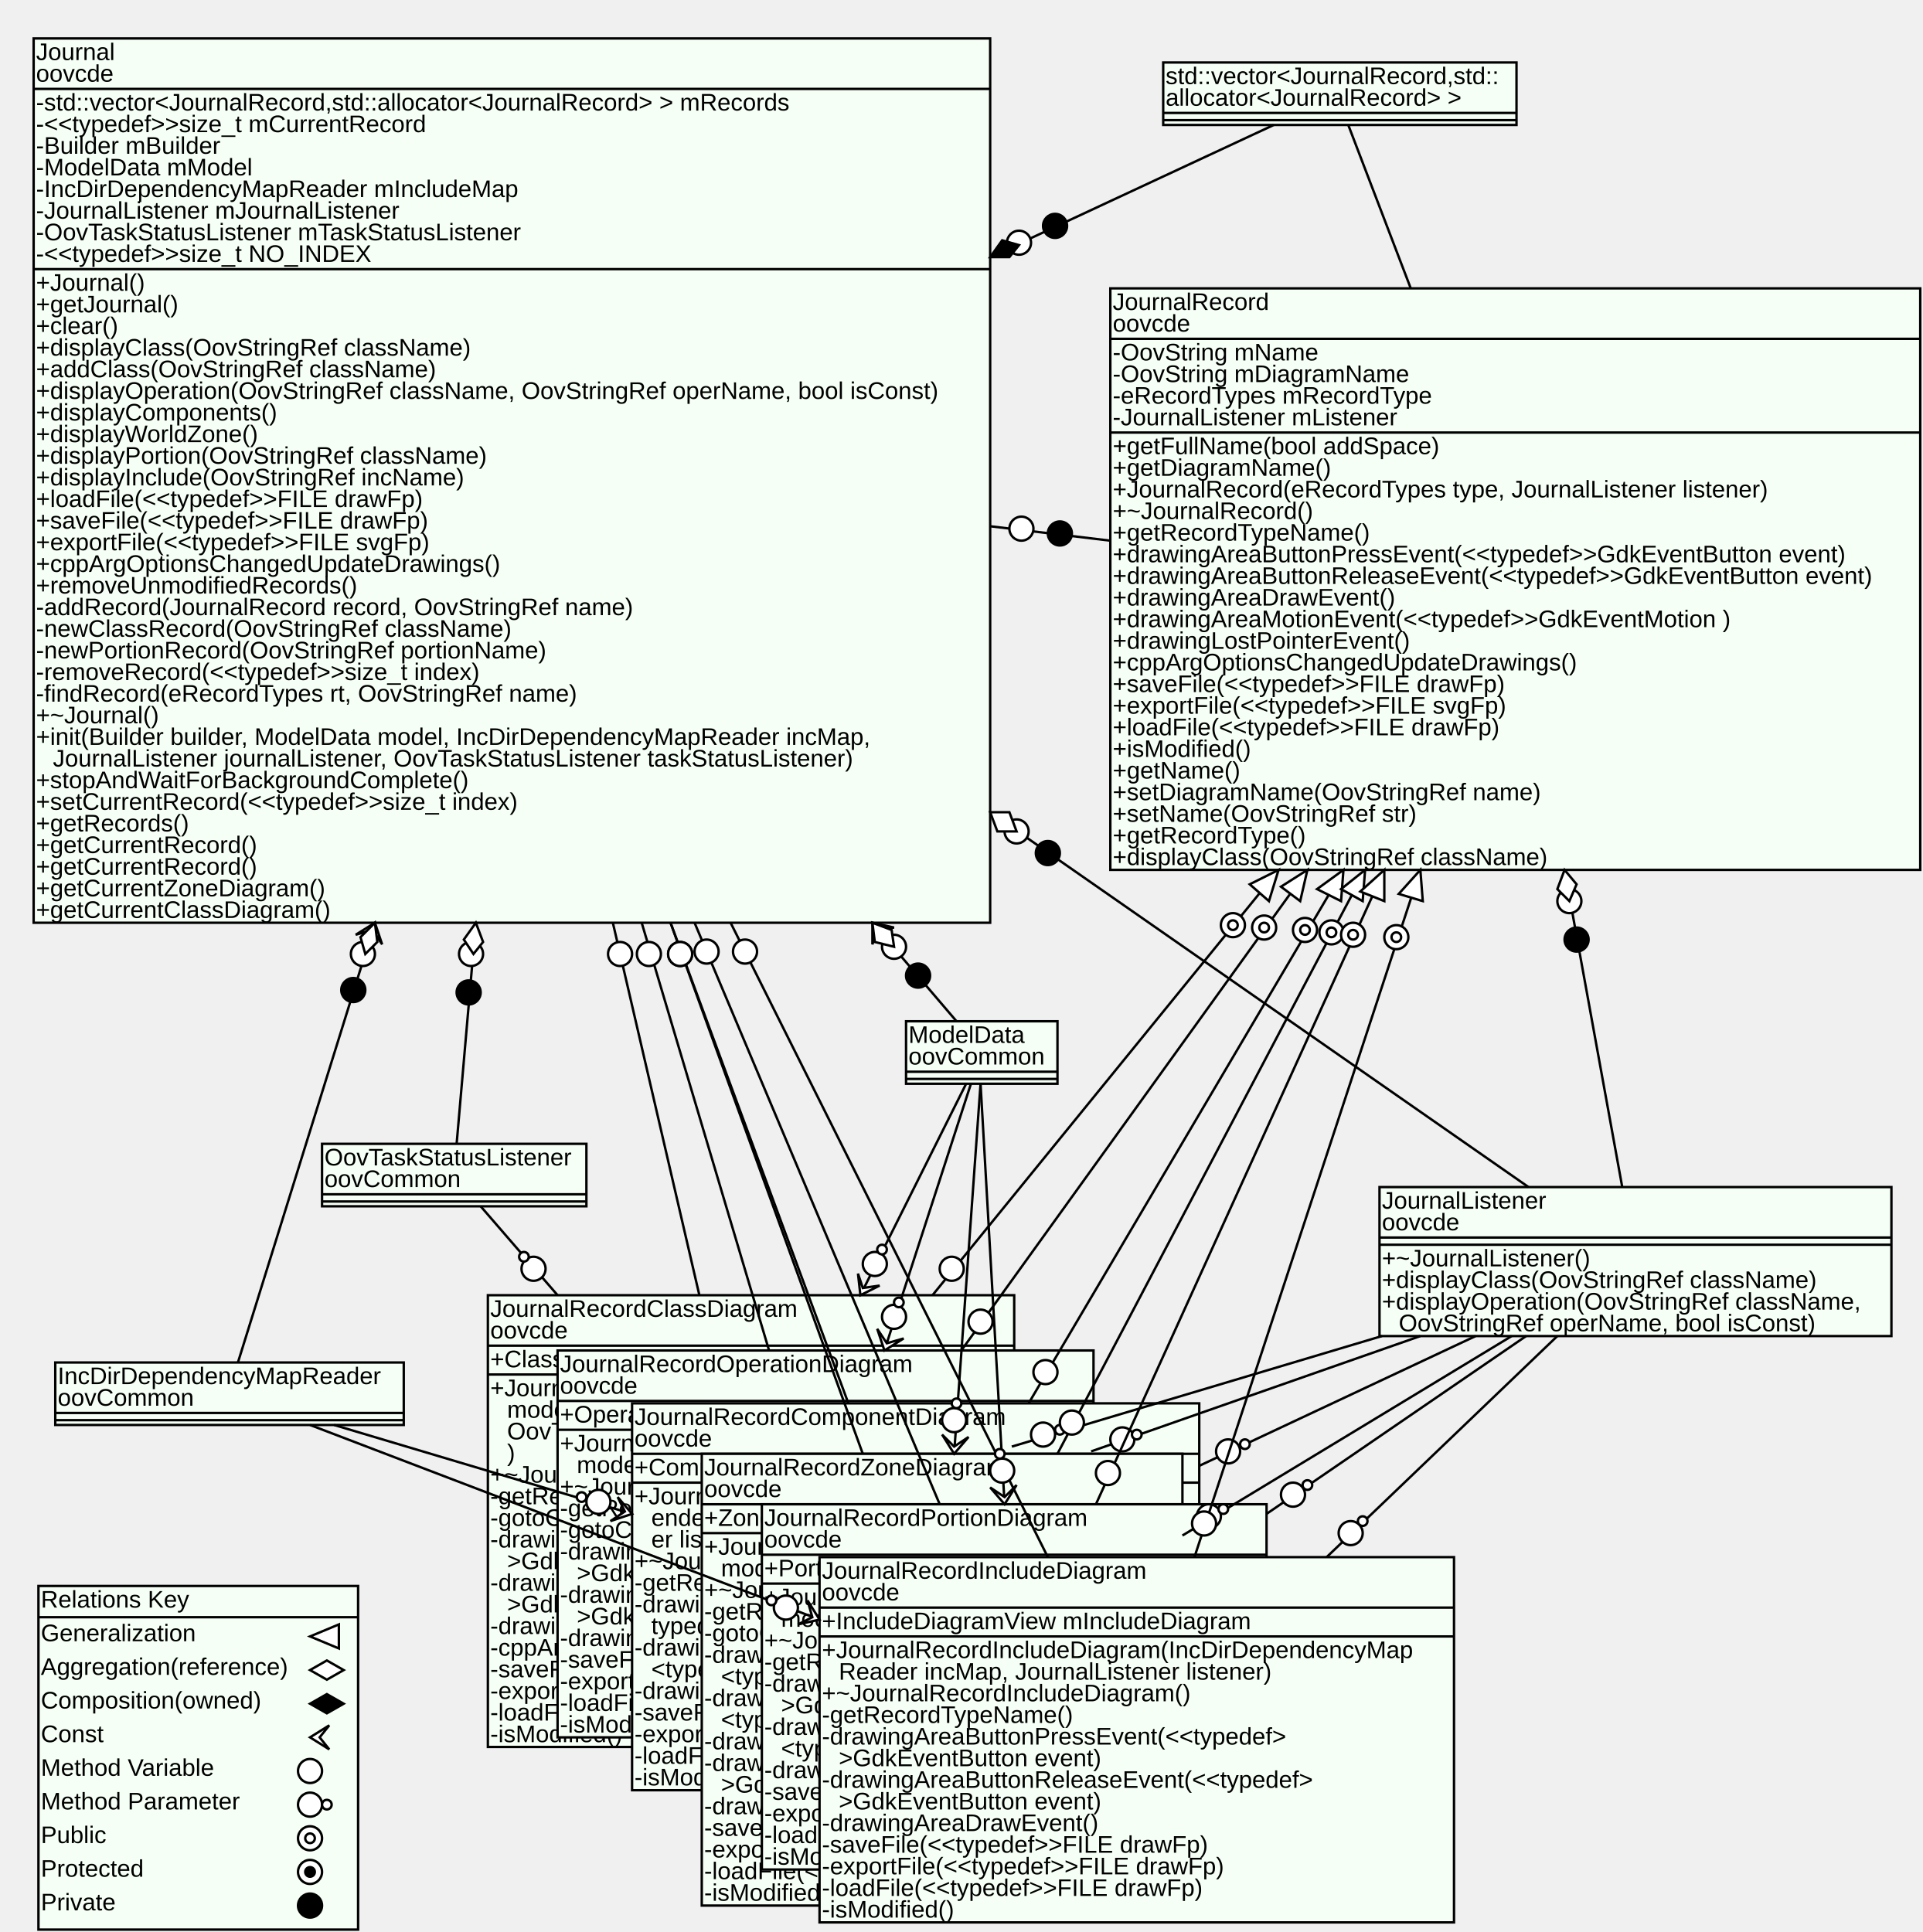
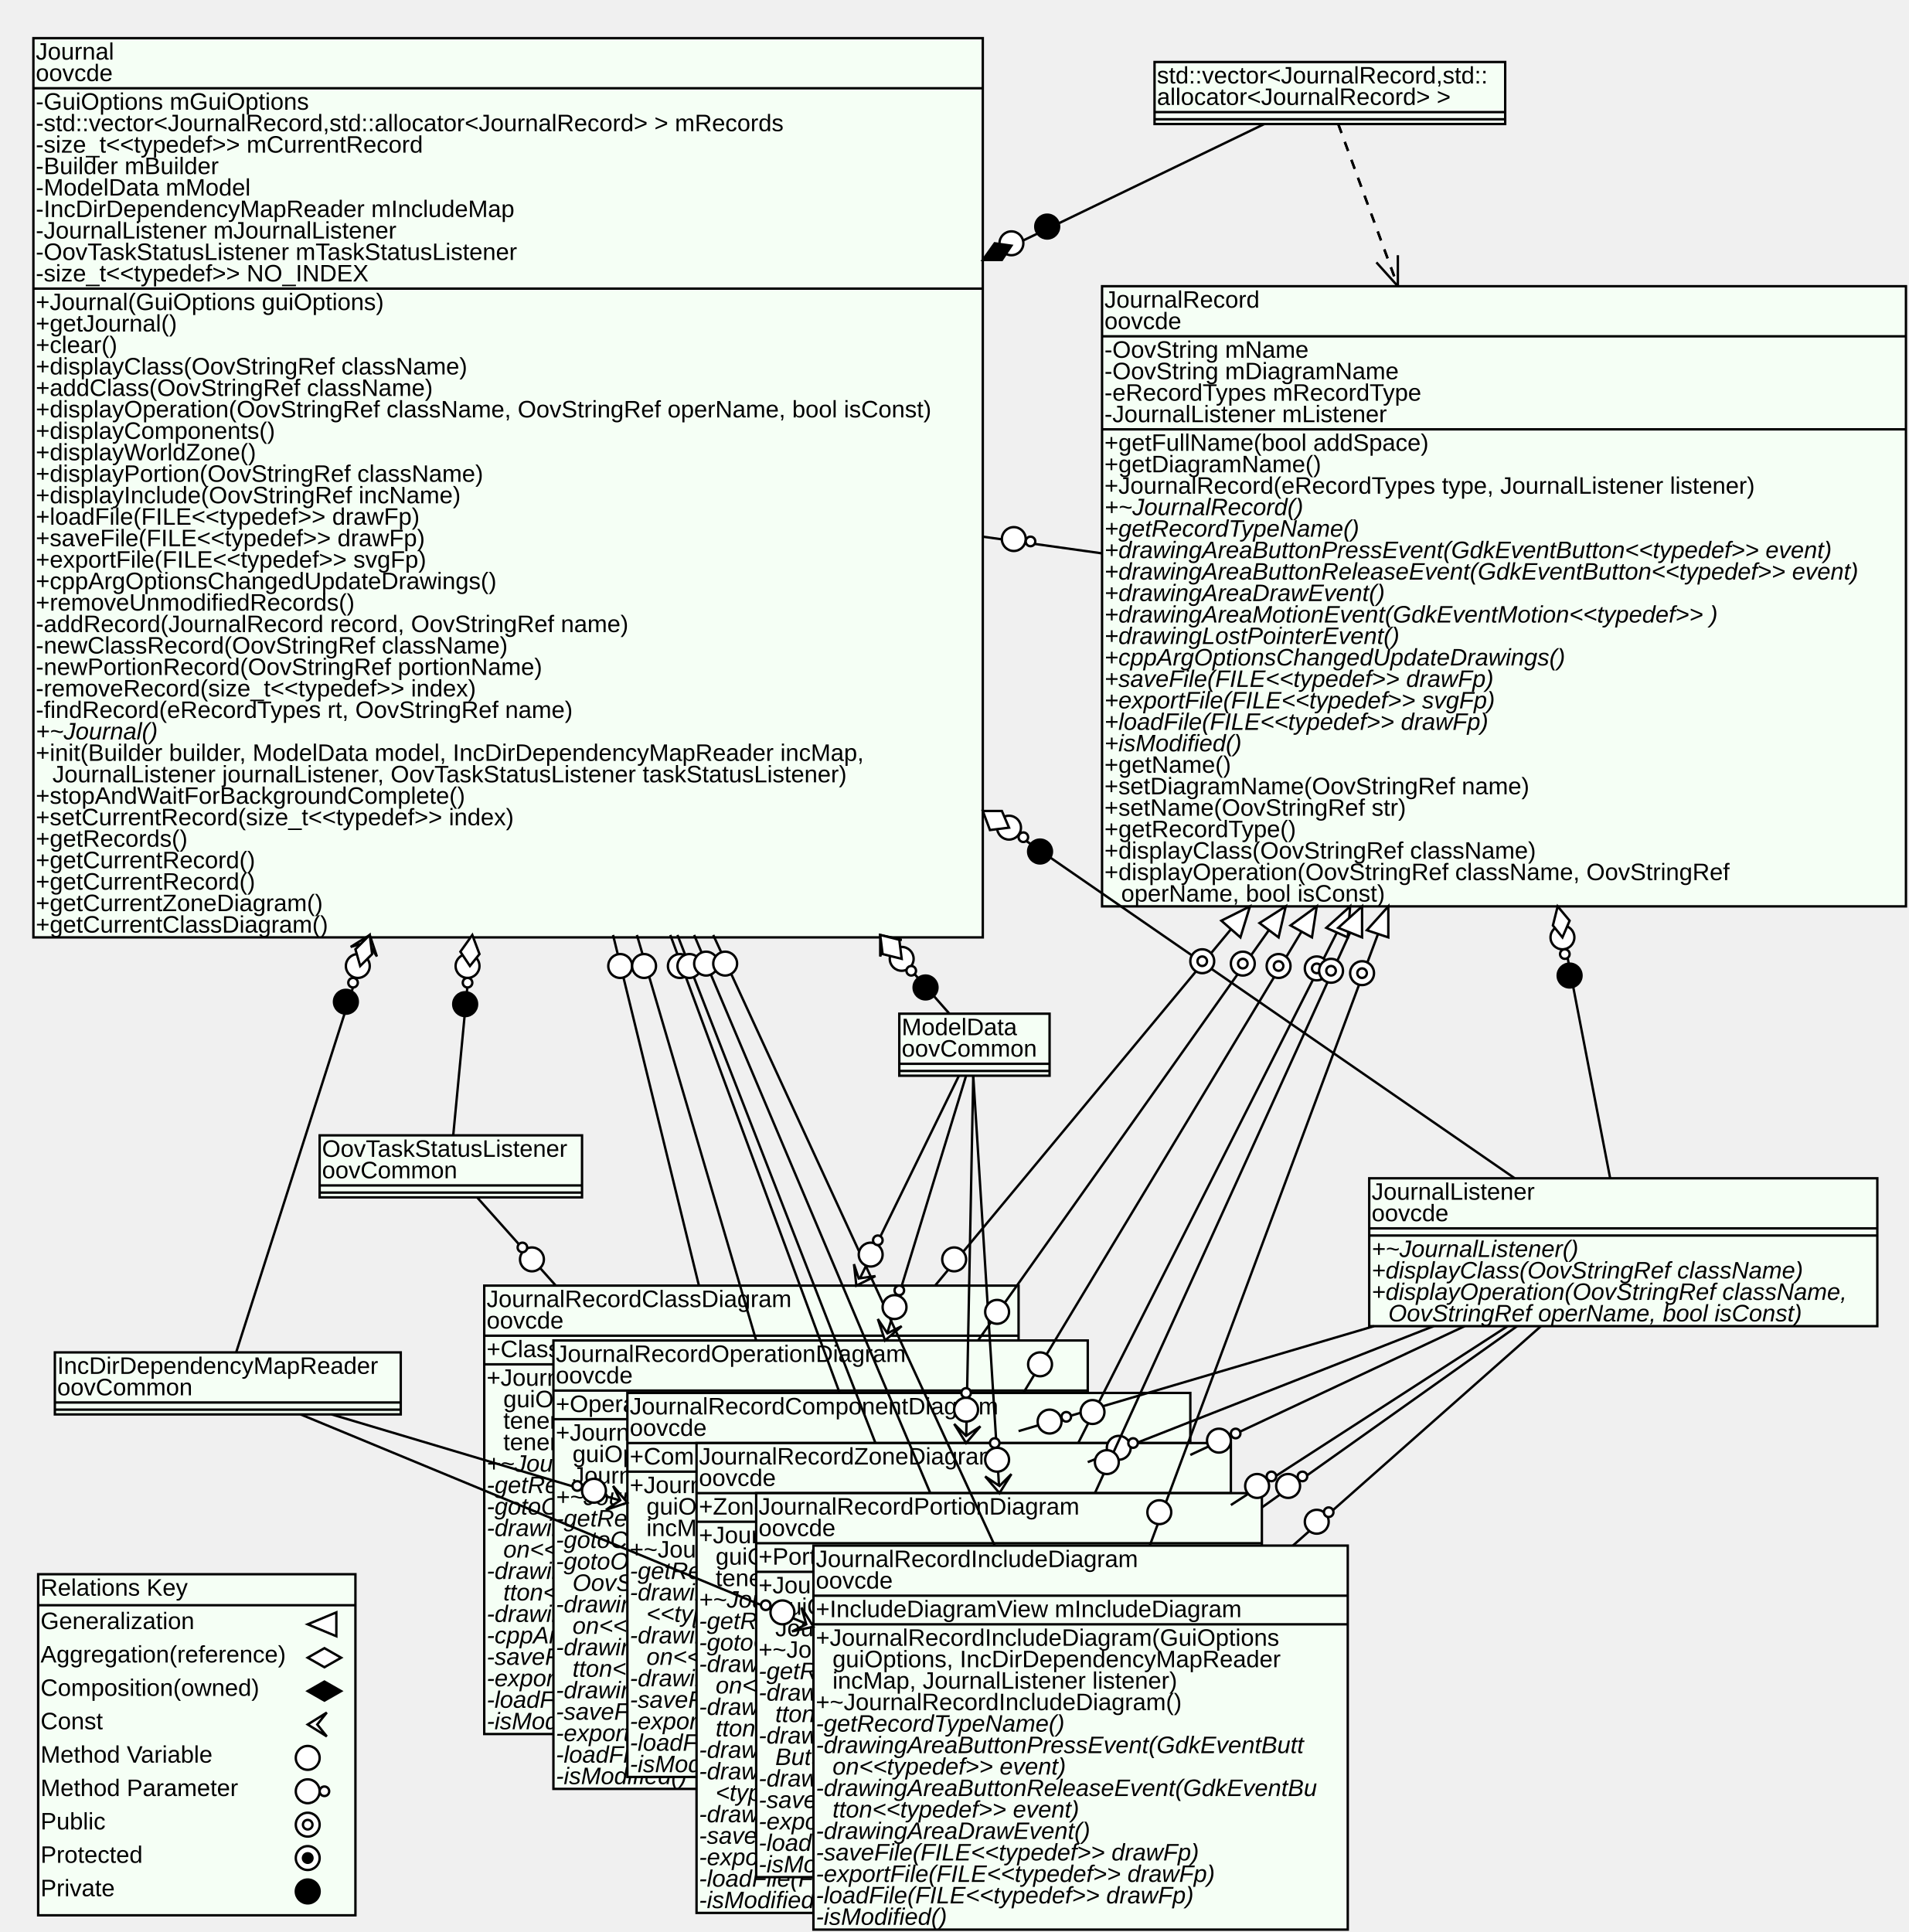
- <svg xmlns="http://www.w3.org/2000/svg" version="1.1" font-family="Arial, Helvetica, sans-serif" font-size="10" width="800" height="804">
+ <svg xmlns="http://www.w3.org/2000/svg" version="1.1" font-family="Arial, Helvetica, sans-serif" font-size="10" width="800" height="810">
  <g fill="#f5fff5" stroke="#000000" style="stroke-width:1">
    <rect x="16" y="660" width="133" height="143" />
    <line x1="16" y1="673" x2="149" y2="673" />
    <polygon points="129,681 141,686 141,676 129,681 " style="fill:#ffffff" />
    <polygon points="129,695 136,699 143,695 136,691 129,695 " style="fill:#ffffff" />
    <polygon points="129,709 136,713 143,709 136,705 129,709 " style="fill:#000000" />
    <polygon points="129,723 137,728 133,723 137,718 129,723 " style="fill:#ffffff" />
    <circle cx="129" cy="737" r="5" style="fill:#ffffff" />
    <circle cx="129" cy="751" r="5" style="fill:#ffffff" />
    <circle cx="136" cy="751" r="2" style="fill:#ffffff" />
    <circle cx="129" cy="765" r="5" style="fill:#ffffff" />
    <circle cx="129" cy="765" r="2" style="fill:#ffffff" />
    <circle cx="129" cy="779" r="5" style="fill:#ffffff" />
    <circle cx="129" cy="779" r="2" style="fill:#000000" />
    <circle cx="129" cy="793" r="5" style="fill:#000000" />
    <circle cx="129" cy="793" r="2" style="fill:#000000" />
  </g>
  <g stroke="none">
    <text x="17" y="669">Relations Key</text>
    <text x="17" y="683">Generalization</text>
    <text x="17" y="697">Aggregation(reference)</text>
    <text x="17" y="711">Composition(owned)</text>
    <text x="17" y="725">Const</text>
    <text x="17" y="739">Method Variable</text>
    <text x="17" y="753">Method Parameter</text>
    <text x="17" y="767">Public</text>
    <text x="17" y="781">Protected</text>
    <text x="17" y="795">Private</text>
  </g>
  <g fill="#f5fff5" stroke="#000000" style="stroke-width:1">
-     <rect x="14" y="16" width="398" height="368" />
+     <rect x="14" y="16" width="398" height="377" />
    <line x1="14" y1="37" x2="412" y2="37" />
-     <line x1="14" y1="112" x2="412" y2="112" />
+     <line x1="14" y1="121" x2="412" y2="121" />
  </g>
  <g stroke="none">
    <text x="15" y="25">Journal</text>
    <text x="15" y="34">oovcde</text>
-     <text x="15" y="46">-std::vector&lt;JournalRecord,std::allocator&lt;JournalRecord&gt; &gt; mRecords</text>
-     <text x="15" y="55">-&lt;&lt;typedef&gt;&gt;size_t mCurrentRecord</text>
-     <text x="15" y="64">-Builder mBuilder</text>
-     <text x="15" y="73">-ModelData mModel</text>
-     <text x="15" y="82">-IncDirDependencyMapReader mIncludeMap</text>
-     <text x="15" y="91">-JournalListener mJournalListener</text>
-     <text x="15" y="100">-OovTaskStatusListener mTaskStatusListener</text>
-     <text x="15" y="109">-&lt;&lt;typedef&gt;&gt;size_t NO_INDEX</text>
-     <text x="15" y="121">+Journal()</text>
-     <text x="15" y="130">+getJournal()</text>
-     <text x="15" y="139">+clear()</text>
-     <text x="15" y="148">+displayClass(OovStringRef className)</text>
-     <text x="15" y="157">+addClass(OovStringRef className)</text>
-     <text x="15" y="166">+displayOperation(OovStringRef className, OovStringRef operName, bool isConst)</text>
-     <text x="15" y="175">+displayComponents()</text>
-     <text x="15" y="184">+displayWorldZone()</text>
-     <text x="15" y="193">+displayPortion(OovStringRef className)</text>
-     <text x="15" y="202">+displayInclude(OovStringRef incName)</text>
-     <text x="15" y="211">+loadFile(&lt;&lt;typedef&gt;&gt;FILE drawFp)</text>
-     <text x="15" y="220">+saveFile(&lt;&lt;typedef&gt;&gt;FILE drawFp)</text>
-     <text x="15" y="229">+exportFile(&lt;&lt;typedef&gt;&gt;FILE svgFp)</text>
-     <text x="15" y="238">+cppArgOptionsChangedUpdateDrawings()</text>
-     <text x="15" y="247">+removeUnmodifiedRecords()</text>
-     <text x="15" y="256">-addRecord(JournalRecord record, OovStringRef name)</text>
-     <text x="15" y="265">-newClassRecord(OovStringRef className)</text>
-     <text x="15" y="274">-newPortionRecord(OovStringRef portionName)</text>
-     <text x="15" y="283">-removeRecord(&lt;&lt;typedef&gt;&gt;size_t index)</text>
-     <text x="15" y="292">-findRecord(eRecordTypes rt, OovStringRef name)</text>
-     <text x="15" y="301">+~Journal()</text>
-     <text x="15" y="310">+init(Builder builder, ModelData model, IncDirDependencyMapReader incMap, </text>
-     <text x="22" y="319">JournalListener journalListener, OovTaskStatusListener taskStatusListener)</text>
-     <text x="15" y="328">+stopAndWaitForBackgroundComplete()</text>
-     <text x="15" y="337">+setCurrentRecord(&lt;&lt;typedef&gt;&gt;size_t index)</text>
-     <text x="15" y="346">+getRecords()</text>
-     <text x="15" y="355">+getCurrentRecord()</text>
+     <text x="15" y="46">-GuiOptions mGuiOptions</text>
+     <text x="15" y="55">-std::vector&lt;JournalRecord,std::allocator&lt;JournalRecord&gt; &gt; mRecords</text>
+     <text x="15" y="64">-size_t&lt;&lt;typedef&gt;&gt; mCurrentRecord</text>
+     <text x="15" y="73">-Builder mBuilder</text>
+     <text x="15" y="82">-ModelData mModel</text>
+     <text x="15" y="91">-IncDirDependencyMapReader mIncludeMap</text>
+     <text x="15" y="100">-JournalListener mJournalListener</text>
+     <text x="15" y="109">-OovTaskStatusListener mTaskStatusListener</text>
+     <text x="15" y="118">-size_t&lt;&lt;typedef&gt;&gt; NO_INDEX</text>
+     <text x="15" y="130">+Journal(GuiOptions guiOptions)</text>
+     <text x="15" y="139">+getJournal()</text>
+     <text x="15" y="148">+clear()</text>
+     <text x="15" y="157">+displayClass(OovStringRef className)</text>
+     <text x="15" y="166">+addClass(OovStringRef className)</text>
+     <text x="15" y="175">+displayOperation(OovStringRef className, OovStringRef operName, bool isConst)</text>
+     <text x="15" y="184">+displayComponents()</text>
+     <text x="15" y="193">+displayWorldZone()</text>
+     <text x="15" y="202">+displayPortion(OovStringRef className)</text>
+     <text x="15" y="211">+displayInclude(OovStringRef incName)</text>
+     <text x="15" y="220">+loadFile(FILE&lt;&lt;typedef&gt;&gt; drawFp)</text>
+     <text x="15" y="229">+saveFile(FILE&lt;&lt;typedef&gt;&gt; drawFp)</text>
+     <text x="15" y="238">+exportFile(FILE&lt;&lt;typedef&gt;&gt; svgFp)</text>
+     <text x="15" y="247">+cppArgOptionsChangedUpdateDrawings()</text>
+     <text x="15" y="256">+removeUnmodifiedRecords()</text>
+     <text x="15" y="265">-addRecord(JournalRecord record, OovStringRef name)</text>
+     <text x="15" y="274">-newClassRecord(OovStringRef className)</text>
+     <text x="15" y="283">-newPortionRecord(OovStringRef portionName)</text>
+     <text x="15" y="292">-removeRecord(size_t&lt;&lt;typedef&gt;&gt; index)</text>
+     <text x="15" y="301">-findRecord(eRecordTypes rt, OovStringRef name)</text>
+     <text x="15" y="319">+init(Builder builder, ModelData model, IncDirDependencyMapReader incMap, </text>
+     <text x="22" y="328">JournalListener journalListener, OovTaskStatusListener taskStatusListener)</text>
+     <text x="15" y="337">+stopAndWaitForBackgroundComplete()</text>
+     <text x="15" y="346">+setCurrentRecord(size_t&lt;&lt;typedef&gt;&gt; index)</text>
+     <text x="15" y="355">+getRecords()</text>
    <text x="15" y="364">+getCurrentRecord()</text>
-     <text x="15" y="373">+getCurrentZoneDiagram()</text>
-     <text x="15" y="382">+getCurrentClassDiagram()</text>
+     <text x="15" y="373">+getCurrentRecord()</text>
+     <text x="15" y="382">+getCurrentZoneDiagram()</text>
+     <text x="15" y="391">+getCurrentClassDiagram()</text>
+   </g>
+   <g stroke="none" font-style="italic">
+     <text x="15" y="310">+~Journal()</text>
  </g>
  <g fill="#f5fff5" stroke="#000000" style="stroke-width:1">
    <rect x="484" y="26" width="147" height="26" />
    <line x1="484" y1="47" x2="631" y2="47" />
    <line x1="484" y1="50" x2="631" y2="50" />
  </g>
  <g stroke="none">
    <text x="485" y="35">std::vector&lt;JournalRecord,std::</text>
    <text x="485" y="44">  allocator&lt;JournalRecord&gt; &gt;</text>
  </g>
+   <g stroke="none" font-style="italic">
+ </g>
  <g fill="#f5fff5" stroke="#000000" style="stroke-width:1">
    <rect x="377" y="425" width="63" height="26" />
    <line x1="377" y1="446" x2="440" y2="446" />
    <line x1="377" y1="449" x2="440" y2="449" />
  </g>
  <g stroke="none">
    <text x="378" y="434">ModelData</text>
    <text x="378" y="443">oovCommon</text>
  </g>
+   <g stroke="none" font-style="italic">
+ </g>
  <g fill="#f5fff5" stroke="#000000" style="stroke-width:1">
    <rect x="23" y="567" width="145" height="26" />
    <line x1="23" y1="588" x2="168" y2="588" />
    <line x1="23" y1="591" x2="168" y2="591" />
  </g>
  <g stroke="none">
    <text x="24" y="576">IncDirDependencyMapReader</text>
    <text x="24" y="585">oovCommon</text>
  </g>
+   <g stroke="none" font-style="italic">
+ </g>
  <g fill="#f5fff5" stroke="#000000" style="stroke-width:1">
    <rect x="574" y="494" width="213" height="62" />
    <line x1="574" y1="515" x2="787" y2="515" />
    <line x1="574" y1="518" x2="787" y2="518" />
  </g>
  <g stroke="none">
    <text x="575" y="503">JournalListener</text>
    <text x="575" y="512">oovcde</text>
+   </g>
+   <g stroke="none" font-style="italic">
    <text x="575" y="527">+~JournalListener()</text>
    <text x="575" y="536">+displayClass(OovStringRef className)</text>
    <text x="575" y="545">+displayOperation(OovStringRef className,</text>
    <text x="582" y="554"> OovStringRef operName, bool isConst)</text>
  </g>
  <g fill="#f5fff5" stroke="#000000" style="stroke-width:1">
    <rect x="134" y="476" width="110" height="26" />
    <line x1="134" y1="497" x2="244" y2="497" />
    <line x1="134" y1="500" x2="244" y2="500" />
  </g>
  <g stroke="none">
    <text x="135" y="485">OovTaskStatusListener</text>
    <text x="135" y="494">oovCommon</text>
  </g>
-   <g fill="#f5fff5" stroke="#000000" style="stroke-width:1">
-     <rect x="462" y="120" width="337" height="242" />
+   <g stroke="none" font-style="italic">
+ </g>
+   <g fill="#f5fff5" stroke="#000000" style="stroke-width:1">
+     <rect x="462" y="120" width="337" height="260" />
    <line x1="462" y1="141" x2="799" y2="141" />
    <line x1="462" y1="180" x2="799" y2="180" />
  </g>
  <g stroke="none">
    <text x="463" y="129">JournalRecord</text>
    <text x="463" y="138">oovcde</text>
    <text x="463" y="150">-OovString mName</text>
    <text x="463" y="159">-OovString mDiagramName</text>
    <text x="463" y="168">-eRecordTypes mRecordType</text>
    <text x="463" y="177">-JournalListener mListener</text>
    <text x="463" y="189">+getFullName(bool addSpace)</text>
    <text x="463" y="198">+getDiagramName()</text>
    <text x="463" y="207">+JournalRecord(eRecordTypes type, JournalListener listener)</text>
-     <text x="463" y="216">+~JournalRecord()</text>
-     <text x="463" y="225">+getRecordTypeName()</text>
-     <text x="463" y="234">+drawingAreaButtonPressEvent(&lt;&lt;typedef&gt;&gt;GdkEventButton event)</text>
-     <text x="463" y="243">+drawingAreaButtonReleaseEvent(&lt;&lt;typedef&gt;&gt;GdkEventButton event)</text>
-     <text x="463" y="252">+drawingAreaDrawEvent()</text>
-     <text x="463" y="261">+drawingAreaMotionEvent(&lt;&lt;typedef&gt;&gt;GdkEventMotion )</text>
-     <text x="463" y="270">+drawingLostPointerEvent()</text>
-     <text x="463" y="279">+cppArgOptionsChangedUpdateDrawings()</text>
-     <text x="463" y="288">+saveFile(&lt;&lt;typedef&gt;&gt;FILE drawFp)</text>
-     <text x="463" y="297">+exportFile(&lt;&lt;typedef&gt;&gt;FILE svgFp)</text>
-     <text x="463" y="306">+loadFile(&lt;&lt;typedef&gt;&gt;FILE drawFp)</text>
-     <text x="463" y="315">+isModified()</text>
    <text x="463" y="324">+getName()</text>
    <text x="463" y="333">+setDiagramName(OovStringRef name)</text>
    <text x="463" y="342">+setName(OovStringRef str)</text>
    <text x="463" y="351">+getRecordType()</text>
    <text x="463" y="360">+displayClass(OovStringRef className)</text>
-   </g>
-   <g fill="#f5fff5" stroke="#000000" style="stroke-width:1">
-     <rect x="203" y="539" width="219" height="188" />
-     <line x1="203" y1="560" x2="422" y2="560" />
-     <line x1="203" y1="572" x2="422" y2="572" />
+     <text x="463" y="369">+displayOperation(OovStringRef className, OovStringRef </text>
+     <text x="470" y="378">operName, bool isConst)</text>
+   </g>
+   <g stroke="none" font-style="italic">
+     <text x="463" y="216">+~JournalRecord()</text>
+     <text x="463" y="225">+getRecordTypeName()</text>
+     <text x="463" y="234">+drawingAreaButtonPressEvent(GdkEventButton&lt;&lt;typedef&gt;&gt; event)</text>
+     <text x="463" y="243">+drawingAreaButtonReleaseEvent(GdkEventButton&lt;&lt;typedef&gt;&gt; event)</text>
+     <text x="463" y="252">+drawingAreaDrawEvent()</text>
+     <text x="463" y="261">+drawingAreaMotionEvent(GdkEventMotion&lt;&lt;typedef&gt;&gt; )</text>
+     <text x="463" y="270">+drawingLostPointerEvent()</text>
+     <text x="463" y="279">+cppArgOptionsChangedUpdateDrawings()</text>
+     <text x="463" y="288">+saveFile(FILE&lt;&lt;typedef&gt;&gt; drawFp)</text>
+     <text x="463" y="297">+exportFile(FILE&lt;&lt;typedef&gt;&gt; svgFp)</text>
+     <text x="463" y="306">+loadFile(FILE&lt;&lt;typedef&gt;&gt; drawFp)</text>
+     <text x="463" y="315">+isModified()</text>
+   </g>
+   <g fill="#f5fff5" stroke="#000000" style="stroke-width:1">
+     <rect x="203" y="539" width="224" height="188" />
+     <line x1="203" y1="560" x2="427" y2="560" />
+     <line x1="203" y1="572" x2="427" y2="572" />
  </g>
  <g stroke="none">
    <text x="204" y="548">JournalRecordClassDiagram</text>
    <text x="204" y="557">oovcde</text>
    <text x="204" y="569">+ClassDiagramView mClassDiagram</text>
-     <text x="204" y="581">+JournalRecordClassDiagram(ModelData </text>
-     <text x="211" y="590">model, JournalListener journalListener,</text>
-     <text x="211" y="599"> OovTaskStatusListener taskStatusListener</text>
-     <text x="211" y="608">)</text>
+     <text x="204" y="581">+JournalRecordClassDiagram(GuiOptions </text>
+     <text x="211" y="590">guiOptions, ModelData model, JournalLis</text>
+     <text x="211" y="599">tener journalListener, OovTaskStatusLis</text>
+     <text x="211" y="608">tener taskStatusListener)</text>
+   </g>
+   <g stroke="none" font-style="italic">
    <text x="204" y="617">+~JournalRecordClassDiagram()</text>
    <text x="204" y="626">-getRecordTypeName()</text>
    <text x="204" y="635">-gotoClass(OovStringRef className)</text>
-     <text x="204" y="644">-drawingAreaButtonPressEvent(&lt;&lt;typedef&gt;</text>
-     <text x="211" y="653">&gt;GdkEventButton event)</text>
-     <text x="204" y="662">-drawingAreaButtonReleaseEvent(&lt;&lt;typedef&gt;</text>
-     <text x="211" y="671">&gt;GdkEventButton event)</text>
+     <text x="204" y="644">-drawingAreaButtonPressEvent(GdkEventButt</text>
+     <text x="211" y="653">on&lt;&lt;typedef&gt;&gt; event)</text>
+     <text x="204" y="662">-drawingAreaButtonReleaseEvent(GdkEventBu</text>
+     <text x="211" y="671">tton&lt;&lt;typedef&gt;&gt; event)</text>
    <text x="204" y="680">-drawingAreaDrawEvent()</text>
    <text x="204" y="689">-cppArgOptionsChangedUpdateDrawings()</text>
-     <text x="204" y="698">-saveFile(&lt;&lt;typedef&gt;&gt;FILE drawFp)</text>
-     <text x="204" y="707">-exportFile(&lt;&lt;typedef&gt;&gt;FILE svgFp)</text>
-     <text x="204" y="716">-loadFile(&lt;&lt;typedef&gt;&gt;FILE drawFp)</text>
+     <text x="204" y="698">-saveFile(FILE&lt;&lt;typedef&gt;&gt; drawFp)</text>
+     <text x="204" y="707">-exportFile(FILE&lt;&lt;typedef&gt;&gt; svgFp)</text>
+     <text x="204" y="716">-loadFile(FILE&lt;&lt;typedef&gt;&gt; drawFp)</text>
    <text x="204" y="725">-isModified()</text>
  </g>
  <g fill="#f5fff5" stroke="#000000" style="stroke-width:1">
-     <rect x="232" y="562" width="223" height="161" />
-     <line x1="232" y1="583" x2="455" y2="583" />
-     <line x1="232" y1="595" x2="455" y2="595" />
+     <rect x="232" y="562" width="224" height="188" />
+     <line x1="232" y1="583" x2="456" y2="583" />
+     <line x1="232" y1="595" x2="456" y2="595" />
  </g>
  <g stroke="none">
    <text x="233" y="571">JournalRecordOperationDiagram</text>
    <text x="233" y="580">oovcde</text>
    <text x="233" y="592">+OperationDiagramView mOperationDiagram</text>
-     <text x="233" y="604">+JournalRecordOperationDiagram(ModelData </text>
-     <text x="240" y="613">model, JournalListener listener)</text>
-     <text x="233" y="622">+~JournalRecordOperationDiagram()</text>
-     <text x="233" y="631">-getRecordTypeName()</text>
-     <text x="233" y="640">-gotoClass(OovStringRef className)</text>
-     <text x="233" y="649">-drawingAreaButtonPressEvent(&lt;&lt;typedef&gt;</text>
-     <text x="240" y="658">&gt;GdkEventButton event)</text>
-     <text x="233" y="667">-drawingAreaButtonReleaseEvent(&lt;&lt;typedef&gt;</text>
-     <text x="240" y="676">&gt;GdkEventButton event)</text>
-     <text x="233" y="685">-drawingAreaDrawEvent()</text>
-     <text x="233" y="694">-saveFile(&lt;&lt;typedef&gt;&gt;FILE drawFp)</text>
-     <text x="233" y="703">-exportFile(&lt;&lt;typedef&gt;&gt;FILE svgFp)</text>
-     <text x="233" y="712">-loadFile(&lt;&lt;typedef&gt;&gt;FILE drawFp)</text>
-     <text x="233" y="721">-isModified()</text>
+     <text x="233" y="604">+JournalRecordOperationDiagram(GuiOptions</text>
+     <text x="240" y="613"> guiOptions, ModelData model, </text>
+     <text x="240" y="622">JournalListener listener)</text>
+   </g>
+   <g stroke="none" font-style="italic">
+     <text x="233" y="631">+~JournalRecordOperationDiagram()</text>
+     <text x="233" y="640">-getRecordTypeName()</text>
+     <text x="233" y="649">-gotoClass(OovStringRef className)</text>
+     <text x="233" y="658">-gotoOperation(OovStringRef className,</text>
+     <text x="240" y="667"> OovStringRef operName, bool isConst)</text>
+     <text x="233" y="676">-drawingAreaButtonPressEvent(GdkEventButt</text>
+     <text x="240" y="685">on&lt;&lt;typedef&gt;&gt; event)</text>
+     <text x="233" y="694">-drawingAreaButtonReleaseEvent(GdkEventBu</text>
+     <text x="240" y="703">tton&lt;&lt;typedef&gt;&gt; event)</text>
+     <text x="233" y="712">-drawingAreaDrawEvent()</text>
+     <text x="233" y="721">-saveFile(FILE&lt;&lt;typedef&gt;&gt; drawFp)</text>
+     <text x="233" y="730">-exportFile(FILE&lt;&lt;typedef&gt;&gt; svgFp)</text>
+     <text x="233" y="739">-loadFile(FILE&lt;&lt;typedef&gt;&gt; drawFp)</text>
+     <text x="233" y="748">-isModified()</text>
  </g>
  <g fill="#f5fff5" stroke="#000000" style="stroke-width:1">
    <rect x="263" y="584" width="236" height="161" />
    <line x1="263" y1="605" x2="499" y2="605" />
    <line x1="263" y1="617" x2="499" y2="617" />
  </g>
  <g stroke="none">
    <text x="264" y="593">JournalRecordComponentDiagram</text>
    <text x="264" y="602">oovcde</text>
    <text x="264" y="614">+ComponentDiagramView mComponentDiagram</text>
-     <text x="264" y="626">+JournalRecordComponentDiagram(IncDirDep</text>
-     <text x="271" y="635">endencyMapReader incMap, JournalListen</text>
-     <text x="271" y="644">er listener)</text>
+     <text x="264" y="626">+JournalRecordComponentDiagram(GuiOptions </text>
+     <text x="271" y="635">guiOptions, IncDirDependencyMapReader </text>
+     <text x="271" y="644">incMap, JournalListener listener)</text>
    <text x="264" y="653">+~JournalRecordComponentDiagram()</text>
+   </g>
+   <g stroke="none" font-style="italic">
    <text x="264" y="662">-getRecordTypeName()</text>
-     <text x="264" y="671">-drawingAreaButtonPressEvent(&lt;&lt;</text>
-     <text x="271" y="680">typedef&gt;&gt;GdkEventButton event)</text>
-     <text x="264" y="689">-drawingAreaButtonReleaseEvent(&lt;</text>
-     <text x="271" y="698">&lt;typedef&gt;&gt;GdkEventButton event)</text>
+     <text x="264" y="671">-drawingAreaButtonPressEvent(GdkEventButton</text>
+     <text x="271" y="680">&lt;&lt;typedef&gt;&gt; event)</text>
+     <text x="264" y="689">-drawingAreaButtonReleaseEvent(GdkEventButt</text>
+     <text x="271" y="698">on&lt;&lt;typedef&gt;&gt; event)</text>
    <text x="264" y="707">-drawingAreaDrawEvent()</text>
-     <text x="264" y="716">-saveFile(&lt;&lt;typedef&gt;&gt;FILE drawFp)</text>
-     <text x="264" y="725">-exportFile(&lt;&lt;typedef&gt;&gt;FILE svgFp)</text>
-     <text x="264" y="734">-loadFile(&lt;&lt;typedef&gt;&gt;FILE drawFp)</text>
+     <text x="264" y="716">-saveFile(FILE&lt;&lt;typedef&gt;&gt; drawFp)</text>
+     <text x="264" y="725">-exportFile(FILE&lt;&lt;typedef&gt;&gt; svgFp)</text>
+     <text x="264" y="734">-loadFile(FILE&lt;&lt;typedef&gt;&gt; drawFp)</text>
    <text x="264" y="743">-isModified()</text>
  </g>
  <g fill="#f5fff5" stroke="#000000" style="stroke-width:1">
-     <rect x="292" y="605" width="200" height="188" />
-     <line x1="292" y1="626" x2="492" y2="626" />
-     <line x1="292" y1="638" x2="492" y2="638" />
+     <rect x="292" y="605" width="224" height="197" />
+     <line x1="292" y1="626" x2="516" y2="626" />
+     <line x1="292" y1="638" x2="516" y2="638" />
  </g>
  <g stroke="none">
    <text x="293" y="614">JournalRecordZoneDiagram</text>
    <text x="293" y="623">oovcde</text>
    <text x="293" y="635">+ZoneDiagramView mZoneDiagram</text>
-     <text x="293" y="647">+JournalRecordZoneDiagram(ModelData </text>
-     <text x="300" y="656">model, JournalListener listener)</text>
-     <text x="293" y="665">+~JournalRecordZoneDiagram()</text>
-     <text x="293" y="674">-getRecordTypeName()</text>
-     <text x="293" y="683">-gotoClass(OovStringRef className)</text>
-     <text x="293" y="692">-drawingAreaButtonPressEvent(&lt;</text>
-     <text x="300" y="701">&lt;typedef&gt;&gt;GdkEventButton event)</text>
-     <text x="293" y="710">-drawingAreaButtonReleaseEvent(&lt;</text>
-     <text x="300" y="719">&lt;typedef&gt;&gt;GdkEventButton event)</text>
-     <text x="293" y="728">-drawingAreaDrawEvent()</text>
-     <text x="293" y="737">-drawingAreaMotionEvent(&lt;&lt;typedef&gt;</text>
-     <text x="300" y="746">&gt;GdkEventMotion event)</text>
-     <text x="293" y="755">-drawingLostPointerEvent()</text>
-     <text x="293" y="764">-saveFile(&lt;&lt;typedef&gt;&gt;FILE drawFp)</text>
-     <text x="293" y="773">-exportFile(&lt;&lt;typedef&gt;&gt;FILE svgFp)</text>
-     <text x="293" y="782">-loadFile(&lt;&lt;typedef&gt;&gt;FILE drawFp)</text>
-     <text x="293" y="791">-isModified()</text>
-   </g>
-   <g fill="#f5fff5" stroke="#000000" style="stroke-width:1">
-     <rect x="317" y="626" width="210" height="152" />
-     <line x1="317" y1="647" x2="527" y2="647" />
-     <line x1="317" y1="659" x2="527" y2="659" />
+     <text x="293" y="647">+JournalRecordZoneDiagram(GuiOptions </text>
+     <text x="300" y="656">guiOptions, ModelData model, JournalLis</text>
+     <text x="300" y="665">tener listener)</text>
+   </g>
+   <g stroke="none" font-style="italic">
+     <text x="293" y="674">+~JournalRecordZoneDiagram()</text>
+     <text x="293" y="683">-getRecordTypeName()</text>
+     <text x="293" y="692">-gotoClass(OovStringRef className)</text>
+     <text x="293" y="701">-drawingAreaButtonPressEvent(GdkEventButt</text>
+     <text x="300" y="710">on&lt;&lt;typedef&gt;&gt; event)</text>
+     <text x="293" y="719">-drawingAreaButtonReleaseEvent(GdkEventBu</text>
+     <text x="300" y="728">tton&lt;&lt;typedef&gt;&gt; event)</text>
+     <text x="293" y="737">-drawingAreaDrawEvent()</text>
+     <text x="293" y="746">-drawingAreaMotionEvent(GdkEventMotion&lt;</text>
+     <text x="300" y="755">&lt;typedef&gt;&gt; event)</text>
+     <text x="293" y="764">-drawingLostPointerEvent()</text>
+     <text x="293" y="773">-saveFile(FILE&lt;&lt;typedef&gt;&gt; drawFp)</text>
+     <text x="293" y="782">-exportFile(FILE&lt;&lt;typedef&gt;&gt; svgFp)</text>
+     <text x="293" y="791">-loadFile(FILE&lt;&lt;typedef&gt;&gt; drawFp)</text>
+     <text x="293" y="800">-isModified()</text>
+   </g>
+   <g fill="#f5fff5" stroke="#000000" style="stroke-width:1">
+     <rect x="317" y="626" width="212" height="161" />
+     <line x1="317" y1="647" x2="529" y2="647" />
+     <line x1="317" y1="659" x2="529" y2="659" />
  </g>
  <g stroke="none">
    <text x="318" y="635">JournalRecordPortionDiagram</text>
    <text x="318" y="644">oovcde</text>
    <text x="318" y="656">+PortionDiagramView mPortionDiagram</text>
-     <text x="318" y="668">+JournalRecordPortionDiagram(ModelData </text>
-     <text x="325" y="677">model, JournalListener listener)</text>
-     <text x="318" y="686">+~JournalRecordPortionDiagram()</text>
-     <text x="318" y="695">-getRecordTypeName()</text>
-     <text x="318" y="704">-drawingAreaButtonPressEvent(&lt;&lt;typedef&gt;</text>
-     <text x="325" y="713">&gt;GdkEventButton event)</text>
-     <text x="318" y="722">-drawingAreaButtonReleaseEvent(&lt;</text>
-     <text x="325" y="731">&lt;typedef&gt;&gt;GdkEventButton event)</text>
-     <text x="318" y="740">-drawingAreaDrawEvent()</text>
-     <text x="318" y="749">-saveFile(&lt;&lt;typedef&gt;&gt;FILE drawFp)</text>
-     <text x="318" y="758">-exportFile(&lt;&lt;typedef&gt;&gt;FILE svgFp)</text>
-     <text x="318" y="767">-loadFile(&lt;&lt;typedef&gt;&gt;FILE drawFp)</text>
-     <text x="318" y="776">-isModified()</text>
-   </g>
-   <g fill="#f5fff5" stroke="#000000" style="stroke-width:1">
-     <rect x="341" y="648" width="264" height="152" />
-     <line x1="341" y1="669" x2="605" y2="669" />
-     <line x1="341" y1="681" x2="605" y2="681" />
+     <text x="318" y="668">+JournalRecordPortionDiagram(GuiOptions</text>
+     <text x="325" y="677"> guiOptions, ModelData model,</text>
+     <text x="325" y="686"> JournalListener listener)</text>
+     <text x="318" y="695">+~JournalRecordPortionDiagram()</text>
+   </g>
+   <g stroke="none" font-style="italic">
+     <text x="318" y="704">-getRecordTypeName()</text>
+     <text x="318" y="713">-drawingAreaButtonPressEvent(GdkEventBu</text>
+     <text x="325" y="722">tton&lt;&lt;typedef&gt;&gt; event)</text>
+     <text x="318" y="731">-drawingAreaButtonReleaseEvent(GdkEvent</text>
+     <text x="325" y="740">Button&lt;&lt;typedef&gt;&gt; event)</text>
+     <text x="318" y="749">-drawingAreaDrawEvent()</text>
+     <text x="318" y="758">-saveFile(FILE&lt;&lt;typedef&gt;&gt; drawFp)</text>
+     <text x="318" y="767">-exportFile(FILE&lt;&lt;typedef&gt;&gt; svgFp)</text>
+     <text x="318" y="776">-loadFile(FILE&lt;&lt;typedef&gt;&gt; drawFp)</text>
+     <text x="318" y="785">-isModified()</text>
+   </g>
+   <g fill="#f5fff5" stroke="#000000" style="stroke-width:1">
+     <rect x="341" y="648" width="224" height="161" />
+     <line x1="341" y1="669" x2="565" y2="669" />
+     <line x1="341" y1="681" x2="565" y2="681" />
  </g>
  <g stroke="none">
    <text x="342" y="657">JournalRecordIncludeDiagram</text>
    <text x="342" y="666">oovcde</text>
    <text x="342" y="678">+IncludeDiagramView mIncludeDiagram</text>
-     <text x="342" y="690">+JournalRecordIncludeDiagram(IncDirDependencyMap</text>
-     <text x="349" y="699">Reader incMap, JournalListener listener)</text>
-     <text x="342" y="708">+~JournalRecordIncludeDiagram()</text>
-     <text x="342" y="717">-getRecordTypeName()</text>
-     <text x="342" y="726">-drawingAreaButtonPressEvent(&lt;&lt;typedef&gt;</text>
-     <text x="349" y="735">&gt;GdkEventButton event)</text>
-     <text x="342" y="744">-drawingAreaButtonReleaseEvent(&lt;&lt;typedef&gt;</text>
-     <text x="349" y="753">&gt;GdkEventButton event)</text>
-     <text x="342" y="762">-drawingAreaDrawEvent()</text>
-     <text x="342" y="771">-saveFile(&lt;&lt;typedef&gt;&gt;FILE drawFp)</text>
-     <text x="342" y="780">-exportFile(&lt;&lt;typedef&gt;&gt;FILE drawFp)</text>
-     <text x="342" y="789">-loadFile(&lt;&lt;typedef&gt;&gt;FILE drawFp)</text>
-     <text x="342" y="798">-isModified()</text>
+     <text x="342" y="690">+JournalRecordIncludeDiagram(GuiOptions </text>
+     <text x="349" y="699">guiOptions, IncDirDependencyMapReader </text>
+     <text x="349" y="708">incMap, JournalListener listener)</text>
+     <text x="342" y="717">+~JournalRecordIncludeDiagram()</text>
+   </g>
+   <g stroke="none" font-style="italic">
+     <text x="342" y="726">-getRecordTypeName()</text>
+     <text x="342" y="735">-drawingAreaButtonPressEvent(GdkEventButt</text>
+     <text x="349" y="744">on&lt;&lt;typedef&gt;&gt; event)</text>
+     <text x="342" y="753">-drawingAreaButtonReleaseEvent(GdkEventBu</text>
+     <text x="349" y="762">tton&lt;&lt;typedef&gt;&gt; event)</text>
+     <text x="342" y="771">-drawingAreaDrawEvent()</text>
+     <text x="342" y="780">-saveFile(FILE&lt;&lt;typedef&gt;&gt; drawFp)</text>
+     <text x="342" y="789">-exportFile(FILE&lt;&lt;typedef&gt;&gt; drawFp)</text>
+     <text x="342" y="798">-loadFile(FILE&lt;&lt;typedef&gt;&gt; drawFp)</text>
+     <text x="342" y="807">-isModified()</text>
  </g>
  <g fill="#f5f5ff" stroke="#000000" style="stroke-width:1">
-     <line x1="412" y1="107" x2="530" y2="52" />
-     <circle cx="424" cy="101" r="5" style="fill:#ffffff" />
-     <circle cx="439" cy="94" r="5" style="fill:#000000" />
-     <circle cx="439" cy="94" r="2" style="fill:#000000" />
-     <polygon points="412,107 420,107 424,102 417,100 412,107 " style="fill:#000000" />
-     <line x1="363" y1="384" x2="398" y2="425" />
-     <polygon points="363,384 363,393 365,387 372,386 363,384 " style="fill:#ffffff" />
-     <circle cx="372" cy="394" r="5" style="fill:#ffffff" />
-     <circle cx="382" cy="406" r="5" style="fill:#000000" />
-     <circle cx="382" cy="406" r="2" style="fill:#000000" />
-     <polygon points="363,384 364,392 372,394 371,387 363,384 " style="fill:#ffffff" />
-     <line x1="156" y1="384" x2="99" y2="567" />
-     <polygon points="156,384 148,389 155,387 159,393 156,384 " style="fill:#ffffff" />
-     <circle cx="151" cy="397" r="5" style="fill:#ffffff" />
-     <circle cx="147" cy="412" r="5" style="fill:#000000" />
-     <circle cx="147" cy="412" r="2" style="fill:#000000" />
-     <polygon points="156,384 150,390 152,397 157,392 156,384 " style="fill:#ffffff" />
-     <line x1="412" y1="338" x2="636" y2="494" />
-     <circle cx="423" cy="346" r="5" style="fill:#ffffff" />
-     <circle cx="436" cy="355" r="5" style="fill:#000000" />
-     <circle cx="436" cy="355" r="2" style="fill:#000000" />
-     <polygon points="412,338 415,346 423,346 420,338 412,338 " style="fill:#ffffff" />
-     <line x1="198" y1="384" x2="190" y2="476" />
-     <circle cx="196" cy="397" r="5" style="fill:#ffffff" />
-     <circle cx="195" cy="413" r="5" style="fill:#000000" />
-     <circle cx="195" cy="413" r="2" style="fill:#000000" />
-     <polygon points="198,384 193,391 197,397 201,392 198,384 " style="fill:#ffffff" />
-     <line x1="412" y1="219" x2="462" y2="225" />
-     <circle cx="425" cy="220" r="5" style="fill:#ffffff" />
-     <circle cx="441" cy="222" r="5" style="fill:#000000" />
-     <circle cx="441" cy="222" r="2" style="fill:#000000" />
-     <line x1="255" y1="384" x2="291" y2="539" />
-     <circle cx="258" cy="397" r="5" style="fill:#ffffff" />
-     <line x1="267" y1="384" x2="320" y2="562" />
-     <circle cx="270" cy="397" r="5" style="fill:#ffffff" />
-     <line x1="279" y1="384" x2="353" y2="584" />
-     <circle cx="283" cy="397" r="5" style="fill:#ffffff" />
-     <line x1="279" y1="384" x2="359" y2="605" />
-     <circle cx="283" cy="397" r="5" style="fill:#ffffff" />
-     <line x1="289" y1="384" x2="391" y2="626" />
-     <circle cx="294" cy="396" r="5" style="fill:#ffffff" />
-     <line x1="304" y1="384" x2="436" y2="648" />
-     <circle cx="310" cy="396" r="5" style="fill:#ffffff" />
-     <line x1="561" y1="52" x2="587" y2="120" />
-     <line x1="402" y1="451" x2="358" y2="539" />
-     <polygon points="358,539 366,535 359,536 357,530 358,539 " style="fill:#ffffff" />
-     <circle cx="364" cy="526" r="5" style="fill:#ffffff" />
-     <circle cx="367" cy="520" r="2" style="fill:#ffffff" />
-     <line x1="404" y1="451" x2="368" y2="562" />
-     <polygon points="368,562 376,557 369,559 365,553 368,562 " style="fill:#ffffff" />
-     <circle cx="372" cy="548" r="5" style="fill:#ffffff" />
-     <circle cx="374" cy="542" r="2" style="fill:#ffffff" />
-     <line x1="408" y1="451" x2="397" y2="605" />
-     <polygon points="397,605 403,598 397,602 392,597 397,605 " style="fill:#ffffff" />
-     <circle cx="397" cy="591" r="5" style="fill:#ffffff" />
-     <circle cx="398" cy="584" r="2" style="fill:#ffffff" />
-     <line x1="408" y1="451" x2="418" y2="626" />
-     <polygon points="418,626 423,618 418,623 412,619 418,626 " style="fill:#ffffff" />
-     <circle cx="417" cy="612" r="5" style="fill:#ffffff" />
-     <circle cx="416" cy="605" r="2" style="fill:#ffffff" />
+     <line x1="412" y1="109" x2="530" y2="52" />
+     <circle cx="424" cy="102" r="5" style="fill:#ffffff" />
+     <circle cx="439" cy="95" r="5" style="fill:#000000" />
+     <circle cx="439" cy="95" r="2" style="fill:#000000" />
+     <polygon points="412,109 420,109 424,103 417,102 412,109 " style="fill:#000000" />
+     <line x1="369" y1="392" x2="398" y2="425" />
+     <polygon points="369,392 369,401 371,395 378,394 369,392 " style="fill:#ffffff" />
+     <circle cx="378" cy="402" r="5" style="fill:#ffffff" />
+     <circle cx="382" cy="407" r="2" style="fill:#ffffff" />
+     <circle cx="388" cy="414" r="5" style="fill:#000000" />
+     <circle cx="388" cy="414" r="2" style="fill:#000000" />
+     <polygon points="369,392 370,400 378,402 377,394 369,392 " style="fill:#ffffff" />
+     <line x1="155" y1="392" x2="99" y2="567" />
+     <polygon points="155,392 147,397 154,395 158,401 155,392 " style="fill:#ffffff" />
+     <circle cx="150" cy="405" r="5" style="fill:#ffffff" />
+     <circle cx="148" cy="412" r="2" style="fill:#ffffff" />
+     <circle cx="145" cy="420" r="5" style="fill:#000000" />
+     <circle cx="145" cy="420" r="2" style="fill:#000000" />
+     <polygon points="155,392 149,398 151,405 156,400 155,392 " style="fill:#ffffff" />
+     <line x1="412" y1="340" x2="635" y2="494" />
+     <circle cx="423" cy="347" r="5" style="fill:#ffffff" />
+     <circle cx="429" cy="351" r="2" style="fill:#ffffff" />
+     <circle cx="436" cy="357" r="5" style="fill:#000000" />
+     <circle cx="436" cy="357" r="2" style="fill:#000000" />
+     <polygon points="412,340 415,348 423,347 420,340 412,340 " style="fill:#ffffff" />
+     <line x1="198" y1="392" x2="190" y2="476" />
+     <circle cx="196" cy="405" r="5" style="fill:#ffffff" />
+     <circle cx="196" cy="412" r="2" style="fill:#ffffff" />
+     <circle cx="195" cy="421" r="5" style="fill:#000000" />
+     <circle cx="195" cy="421" r="2" style="fill:#000000" />
+     <polygon points="198,392 193,399 197,405 201,400 198,392 " style="fill:#ffffff" />
+     <line x1="412" y1="225" x2="462" y2="232" />
+     <circle cx="425" cy="226" r="5" style="fill:#ffffff" />
+     <circle cx="432" cy="227" r="2" style="fill:#ffffff" />
+     <line x1="257" y1="392" x2="293" y2="539" />
+     <circle cx="260" cy="405" r="5" style="fill:#ffffff" />
+     <line x1="267" y1="392" x2="317" y2="562" />
+     <circle cx="270" cy="405" r="5" style="fill:#ffffff" />
+     <line x1="281" y1="392" x2="352" y2="584" />
+     <circle cx="285" cy="405" r="5" style="fill:#ffffff" />
+     <line x1="284" y1="392" x2="367" y2="605" />
+     <circle cx="289" cy="405" r="5" style="fill:#ffffff" />
+     <line x1="291" y1="392" x2="390" y2="626" />
+     <circle cx="296" cy="404" r="5" style="fill:#ffffff" />
+     <line x1="299" y1="392" x2="417" y2="648" />
+     <circle cx="304" cy="404" r="5" style="fill:#ffffff" />
+     <line x1="561" y1="52" x2="586" y2="120" style="stroke-dasharray: 4, 4 " />
+     <line x1="561" y1="52" x2="586" y2="120" style="stroke-dasharray: 4, 4 " />
+     <line x1="586" y1="120" x2="586" y2="107" />
+     <line x1="586" y1="120" x2="577" y2="110" />
+     <line x1="402" y1="451" x2="359" y2="539" />
+     <polygon points="359,539 367,535 360,536 358,530 359,539 " style="fill:#ffffff" />
+     <circle cx="365" cy="526" r="5" style="fill:#ffffff" />
+     <circle cx="368" cy="520" r="2" style="fill:#ffffff" />
+     <line x1="405" y1="451" x2="371" y2="562" />
+     <polygon points="371,562 378,556 372,559 368,553 371,562 " style="fill:#ffffff" />
+     <circle cx="375" cy="548" r="5" style="fill:#ffffff" />
+     <circle cx="377" cy="541" r="2" style="fill:#ffffff" />
+     <line x1="408" y1="451" x2="405" y2="605" />
+     <polygon points="405,605 411,598 405,602 400,597 405,605 " style="fill:#ffffff" />
+     <circle cx="405" cy="591" r="5" style="fill:#ffffff" />
+     <circle cx="405" cy="584" r="2" style="fill:#ffffff" />
+     <line x1="408" y1="451" x2="419" y2="626" />
+     <polygon points="419,626 424,618 419,623 413,619 419,626 " style="fill:#ffffff" />
+     <circle cx="418" cy="612" r="5" style="fill:#ffffff" />
+     <circle cx="417" cy="605" r="2" style="fill:#ffffff" />
    <line x1="139" y1="593" x2="263" y2="630" />
    <polygon points="263,630 257,623 260,629 254,633 263,630 " style="fill:#ffffff" />
    <circle cx="249" cy="625" r="5" style="fill:#ffffff" />
    <circle cx="242" cy="623" r="2" style="fill:#ffffff" />
-     <line x1="129" y1="593" x2="341" y2="674" />
-     <polygon points="341,674 336,666 338,673 332,676 341,674 " style="fill:#ffffff" />
-     <circle cx="327" cy="669" r="5" style="fill:#ffffff" />
-     <circle cx="321" cy="666" r="2" style="fill:#ffffff" />
-     <line x1="675" y1="494" x2="651" y2="362" />
-     <circle cx="653" cy="375" r="5" style="fill:#ffffff" />
-     <circle cx="656" cy="391" r="5" style="fill:#000000" />
-     <circle cx="656" cy="391" r="2" style="fill:#000000" />
-     <polygon points="651,362 648,370 653,375 656,368 651,362 " style="fill:#ffffff" />
-     <line x1="575" y1="556" x2="421" y2="602" />
-     <circle cx="434" cy="597" r="5" style="fill:#ffffff" />
-     <circle cx="441" cy="595" r="2" style="fill:#ffffff" />
-     <line x1="591" y1="556" x2="454" y2="604" />
-     <circle cx="467" cy="599" r="5" style="fill:#ffffff" />
-     <circle cx="473" cy="597" r="2" style="fill:#ffffff" />
+     <line x1="126" y1="593" x2="341" y2="682" />
+     <polygon points="341,682 336,674 338,681 332,684 341,682 " style="fill:#ffffff" />
+     <circle cx="328" cy="676" r="5" style="fill:#ffffff" />
+     <circle cx="321" cy="673" r="2" style="fill:#ffffff" />
+     <line x1="675" y1="494" x2="653" y2="380" />
+     <circle cx="655" cy="393" r="5" style="fill:#ffffff" />
+     <circle cx="656" cy="400" r="2" style="fill:#ffffff" />
+     <circle cx="658" cy="409" r="5" style="fill:#000000" />
+     <circle cx="658" cy="409" r="2" style="fill:#000000" />
+     <polygon points="653,380 651,388 655,393 658,386 653,380 " style="fill:#ffffff" />
+     <line x1="576" y1="556" x2="427" y2="600" />
+     <circle cx="440" cy="596" r="5" style="fill:#ffffff" />
+     <circle cx="447" cy="594" r="2" style="fill:#ffffff" />
+     <line x1="601" y1="556" x2="456" y2="613" />
+     <circle cx="469" cy="607" r="5" style="fill:#ffffff" />
+     <circle cx="475" cy="605" r="2" style="fill:#ffffff" />
    <line x1="614" y1="556" x2="499" y2="610" />
    <circle cx="511" cy="604" r="5" style="fill:#ffffff" />
    <circle cx="518" cy="601" r="2" style="fill:#ffffff" />
-     <line x1="629" y1="556" x2="492" y2="639" />
-     <circle cx="503" cy="631" r="5" style="fill:#ffffff" />
-     <circle cx="509" cy="628" r="2" style="fill:#ffffff" />
-     <line x1="635" y1="556" x2="527" y2="630" />
-     <circle cx="538" cy="622" r="5" style="fill:#ffffff" />
-     <circle cx="544" cy="618" r="2" style="fill:#ffffff" />
-     <line x1="648" y1="556" x2="552" y2="648" />
-     <circle cx="562" cy="638" r="5" style="fill:#ffffff" />
-     <circle cx="567" cy="633" r="2" style="fill:#ffffff" />
-     <line x1="200" y1="502" x2="232" y2="539" />
-     <circle cx="222" cy="528" r="5" style="fill:#ffffff" />
-     <circle cx="218" cy="523" r="2" style="fill:#ffffff" />
-     <line x1="532" y1="362" x2="388" y2="539" />
-     <circle cx="513" cy="385" r="5" style="fill:#ffffff" />
-     <circle cx="513" cy="385" r="2" style="fill:#ffffff" />
-     <polygon points="532,362 520,368 528,375 532,362 " style="fill:#ffffff" />
-     <circle cx="396" cy="528" r="5" style="fill:#ffffff" />
-     <line x1="544" y1="362" x2="400" y2="562" />
-     <circle cx="526" cy="386" r="5" style="fill:#ffffff" />
-     <circle cx="526" cy="386" r="2" style="fill:#ffffff" />
-     <polygon points="544,362 533,369 541,375 544,362 " style="fill:#ffffff" />
-     <circle cx="408" cy="550" r="5" style="fill:#ffffff" />
-     <line x1="559" y1="362" x2="428" y2="584" />
-     <circle cx="543" cy="387" r="5" style="fill:#ffffff" />
-     <circle cx="543" cy="387" r="2" style="fill:#ffffff" />
-     <polygon points="559,362 548,370 558,375 559,362 " style="fill:#ffffff" />
-     <circle cx="435" cy="571" r="5" style="fill:#ffffff" />
-     <line x1="568" y1="362" x2="440" y2="605" />
-     <circle cx="554" cy="388" r="5" style="fill:#ffffff" />
-     <circle cx="554" cy="388" r="2" style="fill:#ffffff" />
-     <polygon points="568,362 558,370 567,375 568,362 " style="fill:#ffffff" />
-     <circle cx="446" cy="592" r="5" style="fill:#ffffff" />
-     <line x1="576" y1="362" x2="456" y2="626" />
-     <circle cx="563" cy="389" r="5" style="fill:#ffffff" />
-     <circle cx="563" cy="389" r="2" style="fill:#ffffff" />
-     <polygon points="576,362 566,371 576,375 576,362 " style="fill:#ffffff" />
-     <circle cx="461" cy="613" r="5" style="fill:#ffffff" />
-     <line x1="591" y1="362" x2="497" y2="648" />
-     <circle cx="581" cy="390" r="5" style="fill:#ffffff" />
-     <circle cx="581" cy="390" r="2" style="fill:#ffffff" />
-     <polygon points="591,362 582,372 592,375 591,362 " style="fill:#ffffff" />
-     <circle cx="501" cy="634" r="5" style="fill:#ffffff" />
+     <line x1="632" y1="556" x2="516" y2="631" />
+     <circle cx="527" cy="623" r="5" style="fill:#ffffff" />
+     <circle cx="533" cy="619" r="2" style="fill:#ffffff" />
+     <line x1="636" y1="556" x2="529" y2="632" />
+     <circle cx="540" cy="623" r="5" style="fill:#ffffff" />
+     <circle cx="546" cy="619" r="2" style="fill:#ffffff" />
+     <line x1="646" y1="556" x2="542" y2="648" />
+     <circle cx="552" cy="638" r="5" style="fill:#ffffff" />
+     <circle cx="557" cy="634" r="2" style="fill:#ffffff" />
+     <line x1="200" y1="502" x2="233" y2="539" />
+     <circle cx="223" cy="528" r="5" style="fill:#ffffff" />
+     <circle cx="219" cy="523" r="2" style="fill:#ffffff" />
+     <line x1="524" y1="380" x2="392" y2="539" />
+     <circle cx="504" cy="403" r="5" style="fill:#ffffff" />
+     <circle cx="504" cy="403" r="2" style="fill:#ffffff" />
+     <polygon points="524,380 512,386 520,393 524,380 " style="fill:#ffffff" />
+     <circle cx="400" cy="528" r="5" style="fill:#ffffff" />
+     <line x1="539" y1="380" x2="410" y2="562" />
+     <circle cx="521" cy="404" r="5" style="fill:#ffffff" />
+     <circle cx="521" cy="404" r="2" style="fill:#ffffff" />
+     <polygon points="539,380 528,387 536,393 539,380 " style="fill:#ffffff" />
+     <circle cx="418" cy="550" r="5" style="fill:#ffffff" />
+     <line x1="552" y1="380" x2="429" y2="584" />
+     <circle cx="536" cy="405" r="5" style="fill:#ffffff" />
+     <circle cx="536" cy="405" r="2" style="fill:#ffffff" />
+     <polygon points="552,380 541,388 550,393 552,380 " style="fill:#ffffff" />
+     <circle cx="436" cy="572" r="5" style="fill:#ffffff" />
+     <line x1="566" y1="380" x2="452" y2="605" />
+     <circle cx="552" cy="406" r="5" style="fill:#ffffff" />
+     <circle cx="552" cy="406" r="2" style="fill:#ffffff" />
+     <polygon points="566,380 556,389 565,393 566,380 " style="fill:#ffffff" />
+     <circle cx="458" cy="592" r="5" style="fill:#ffffff" />
+     <line x1="571" y1="380" x2="459" y2="626" />
+     <circle cx="558" cy="407" r="5" style="fill:#ffffff" />
+     <circle cx="558" cy="407" r="2" style="fill:#ffffff" />
+     <polygon points="571,380 561,389 571,393 571,380 " style="fill:#ffffff" />
+     <circle cx="464" cy="613" r="5" style="fill:#ffffff" />
+     <line x1="582" y1="380" x2="482" y2="648" />
+     <circle cx="571" cy="408" r="5" style="fill:#ffffff" />
+     <circle cx="571" cy="408" r="2" style="fill:#ffffff" />
+     <polygon points="582,380 573,390 582,393 582,380 " style="fill:#ffffff" />
+     <circle cx="486" cy="634" r="5" style="fill:#ffffff" />
  </g>
</svg>
